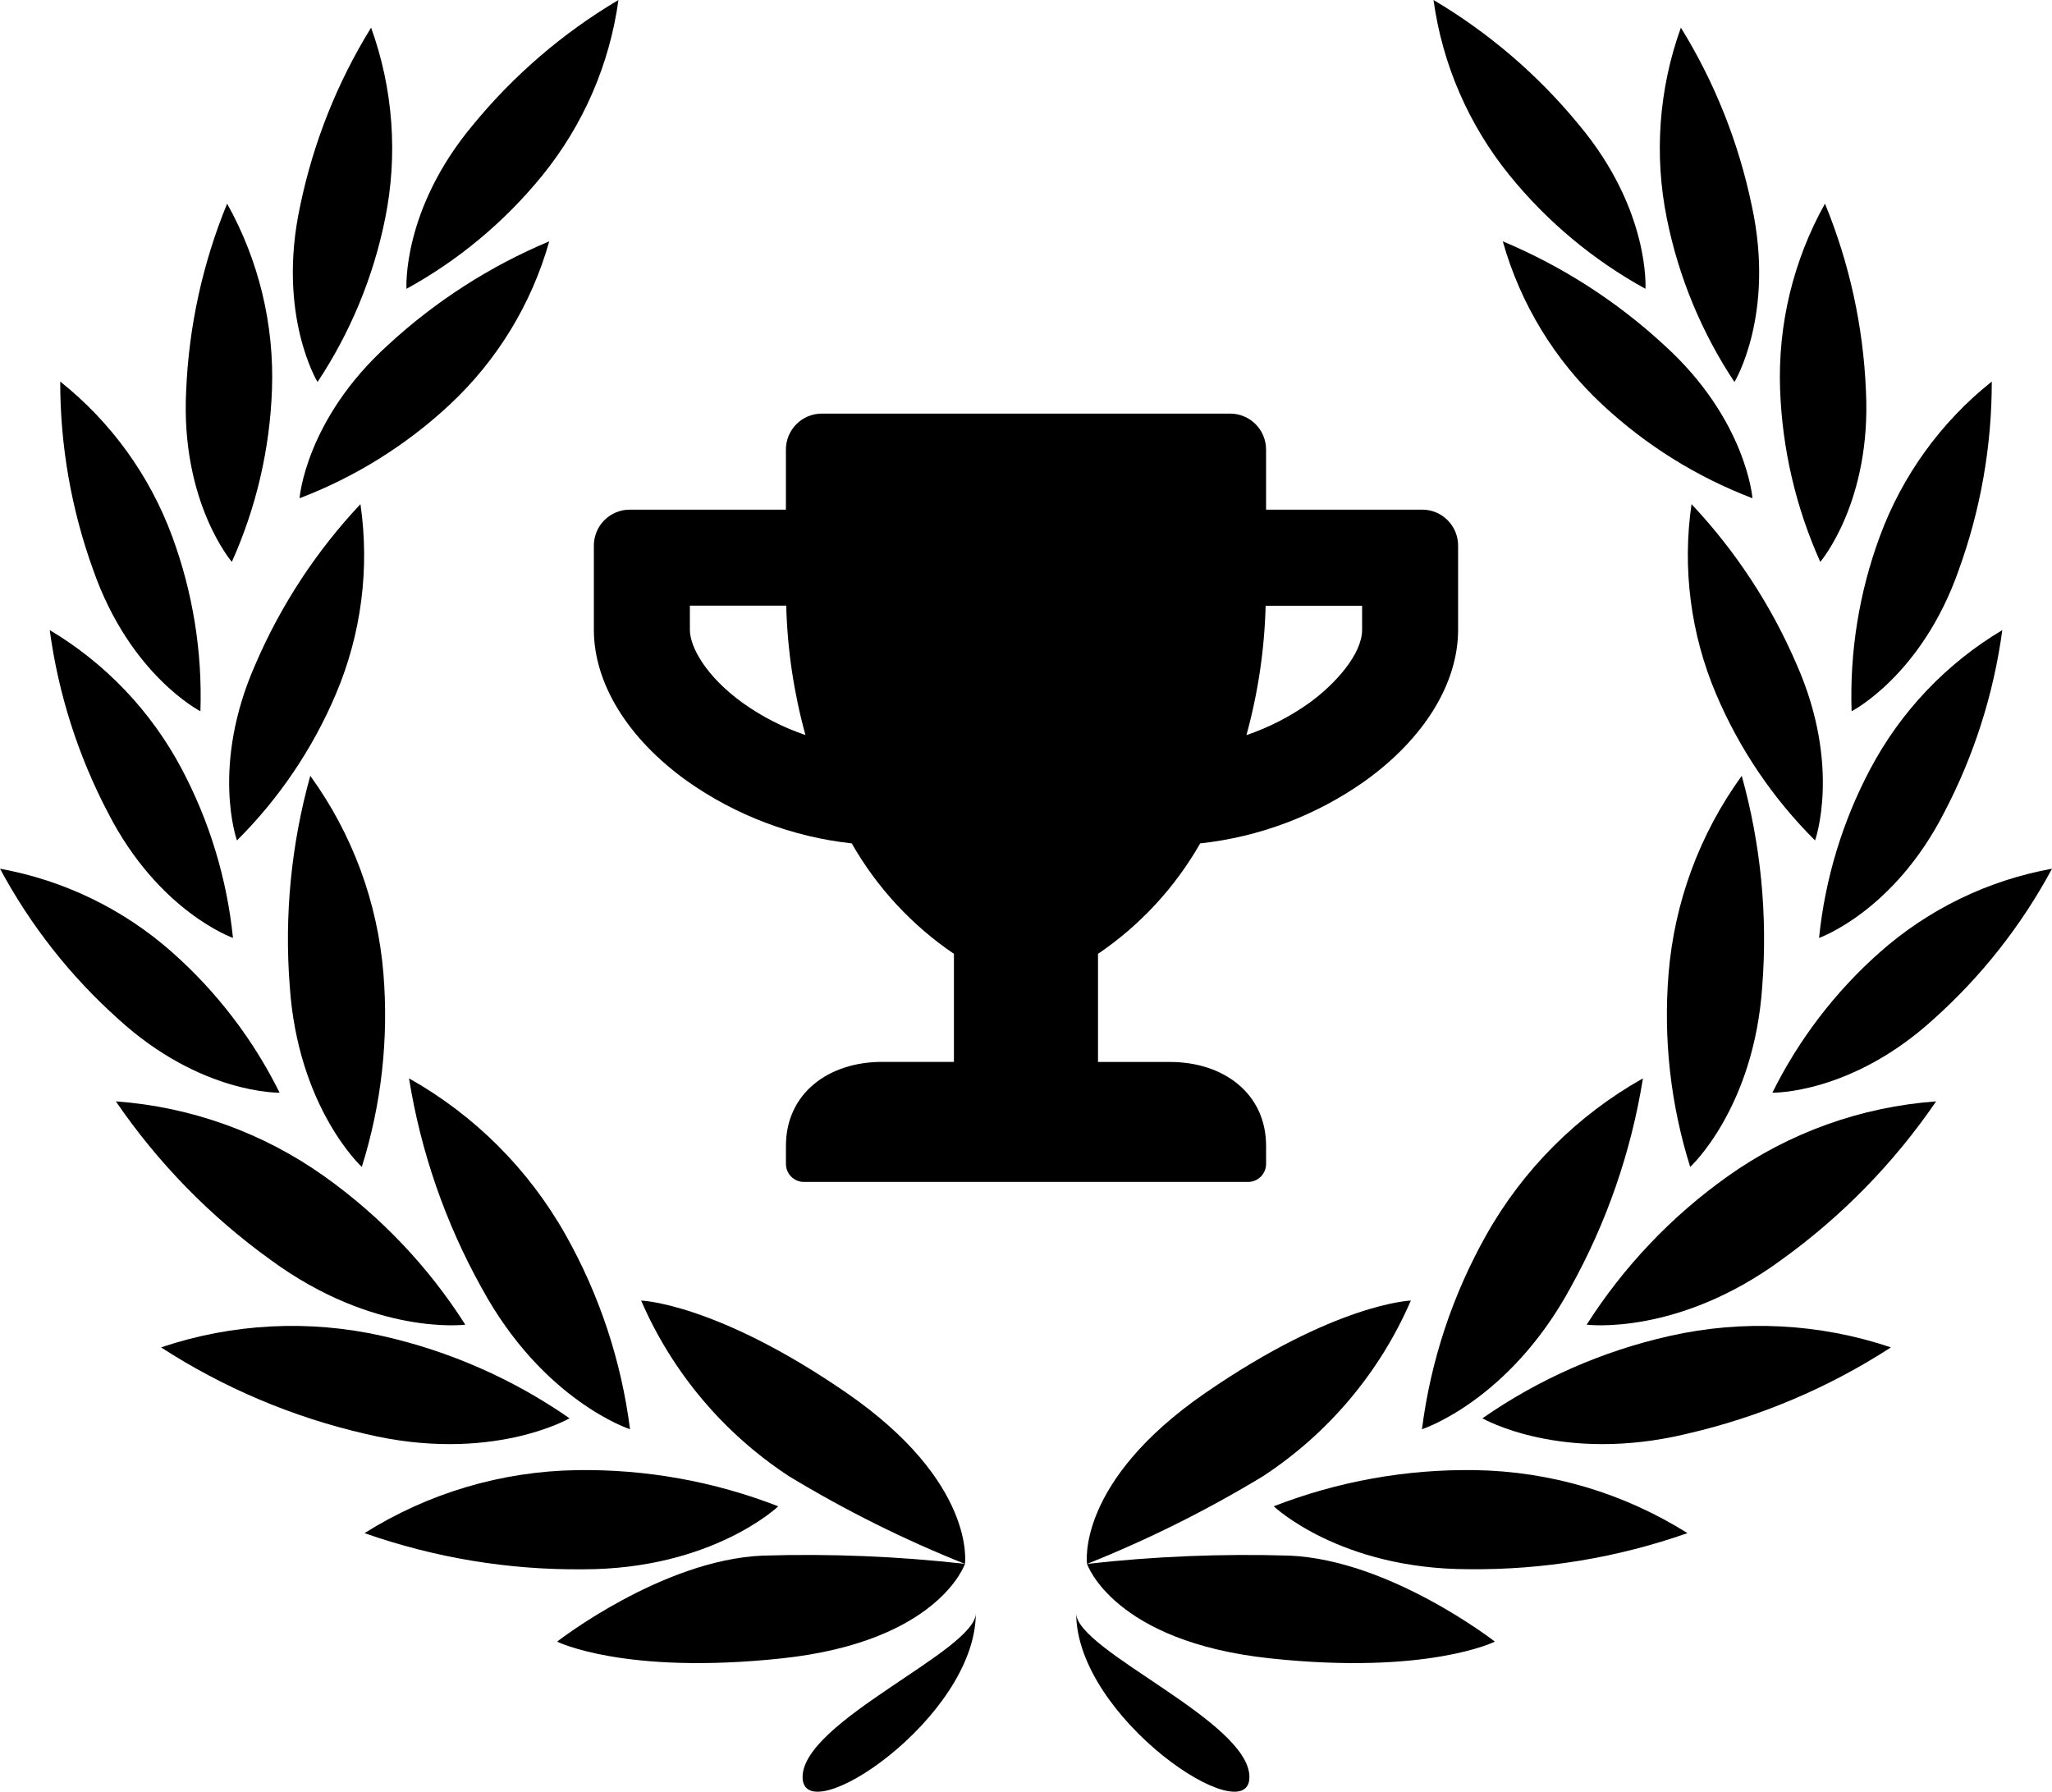
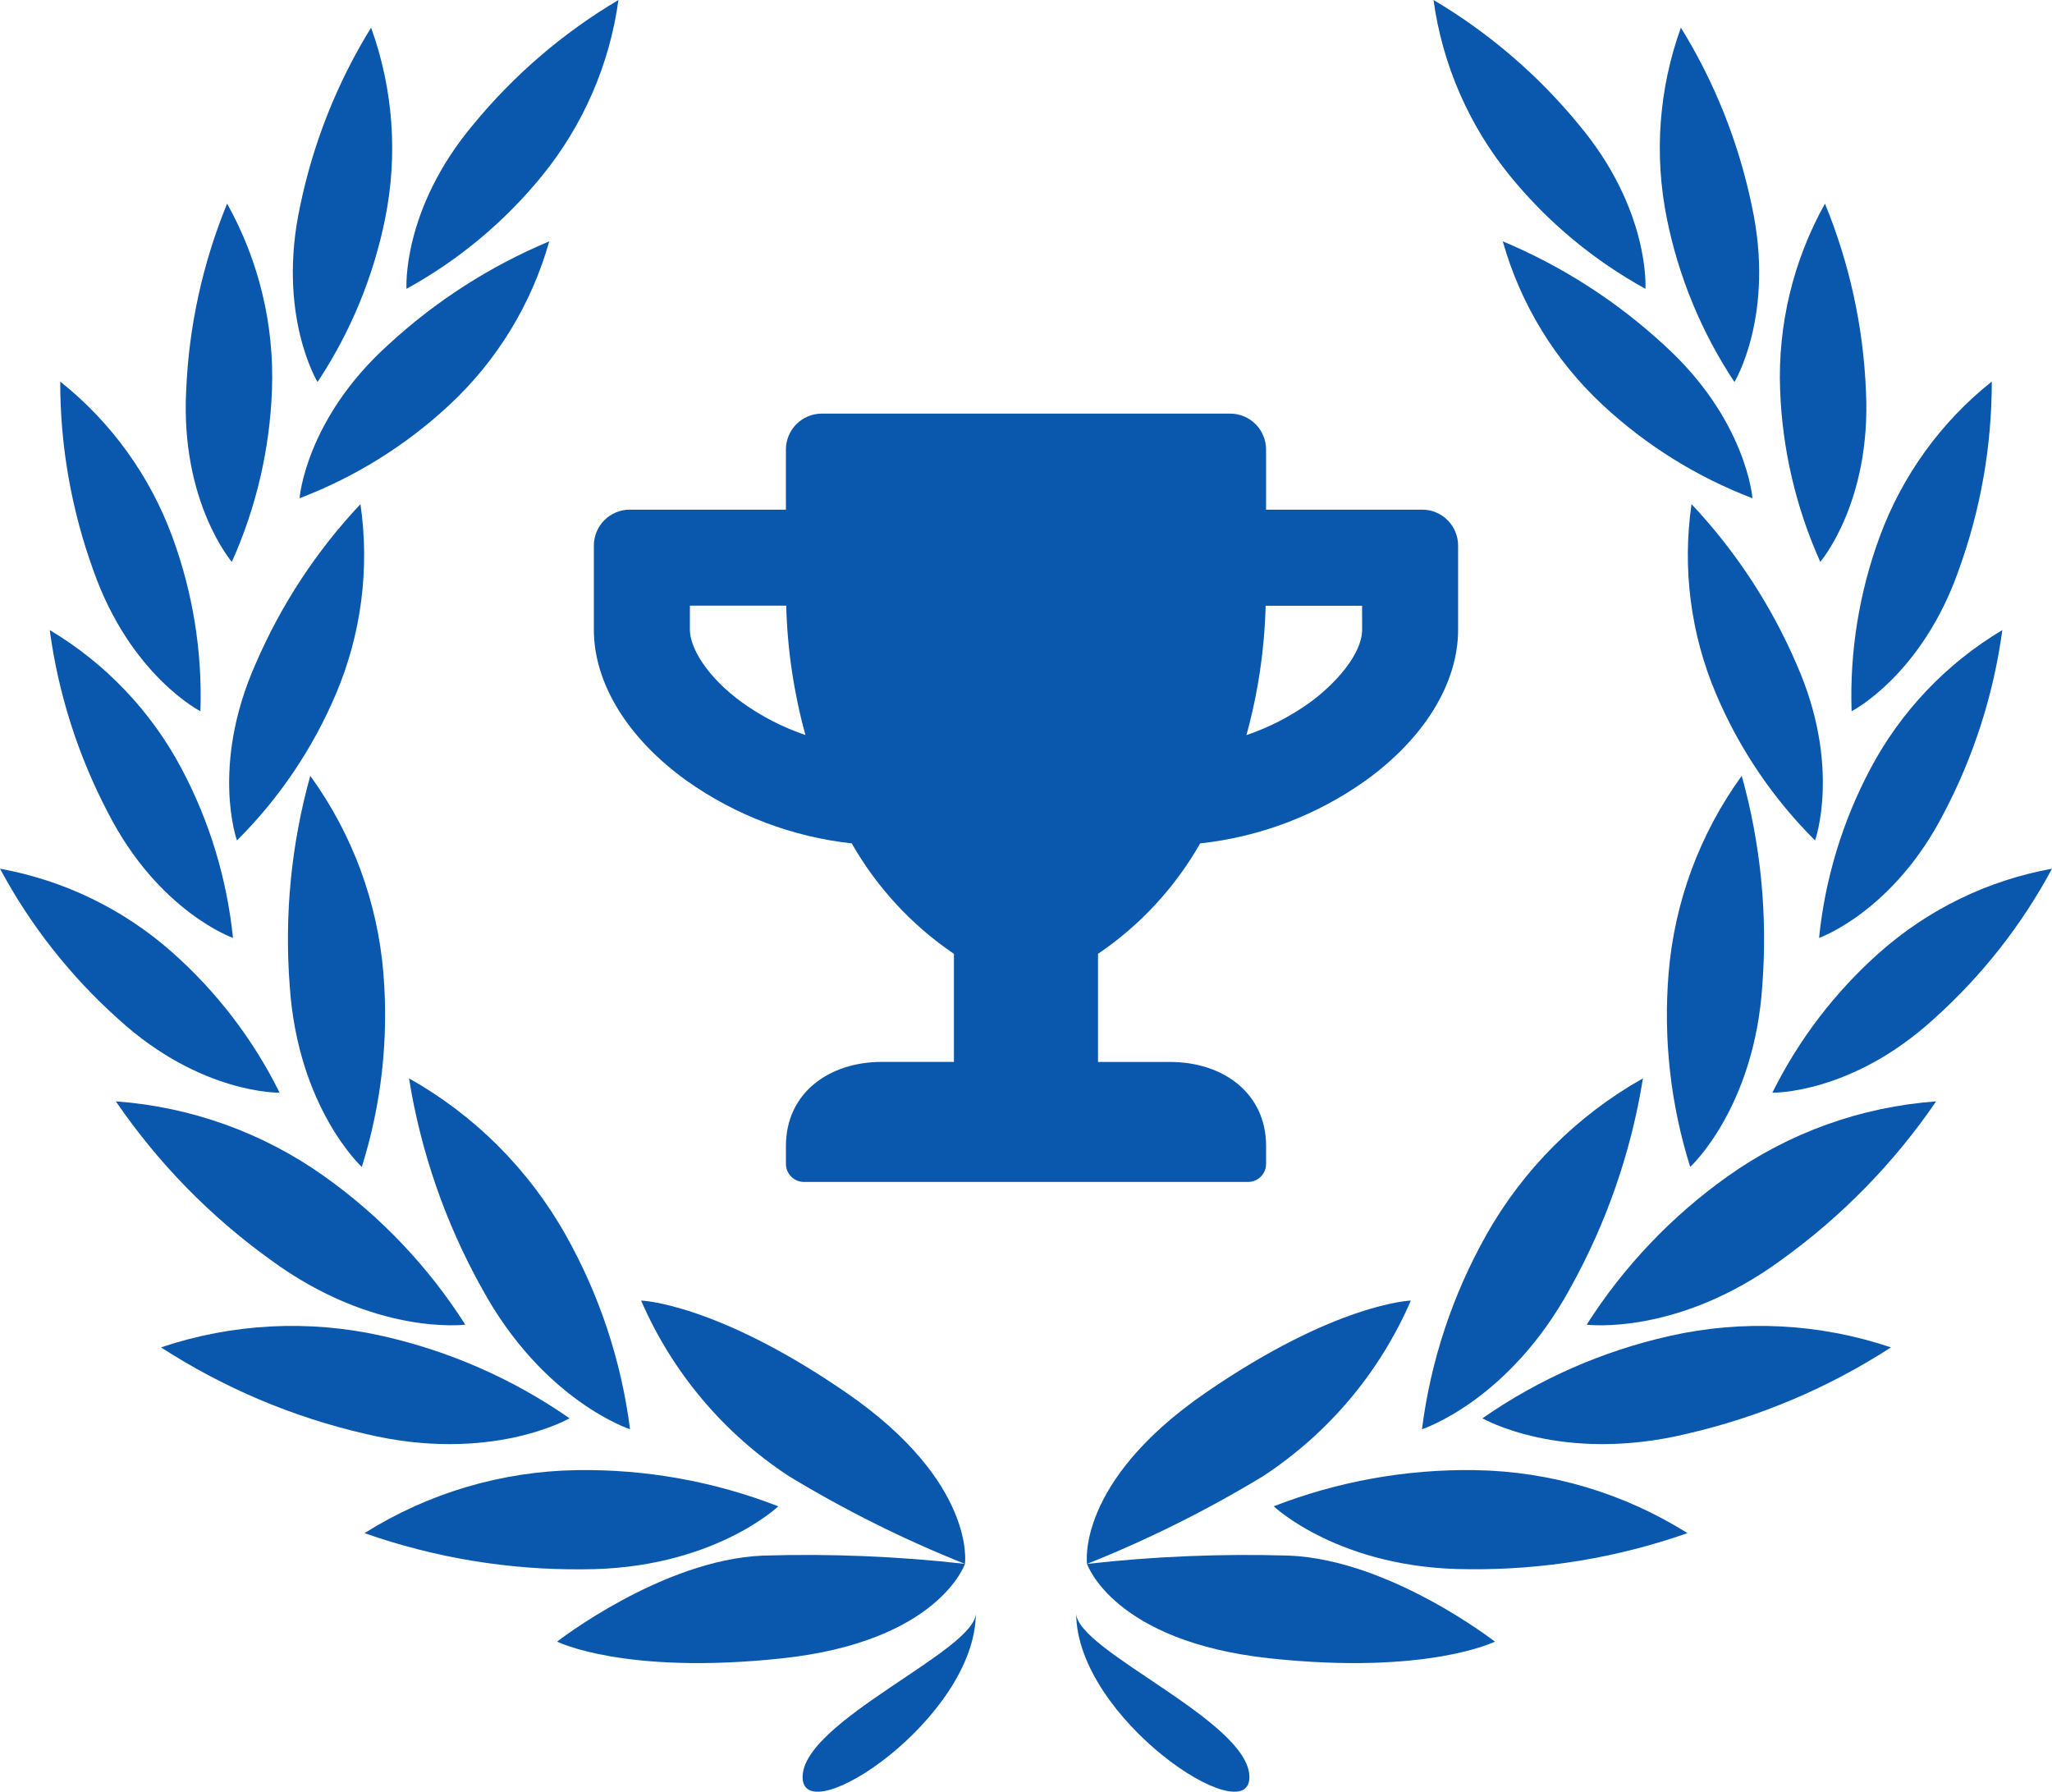
- <svg xmlns="http://www.w3.org/2000/svg" id="Group_460" data-name="Group 460" width="104.238" height="91.007" viewBox="0 0 104.238 91.007">
+ <svg xmlns="http://www.w3.org/2000/svg" id="Group_460" data-name="Group 460" width="104.238" height="91.007" viewBox="0 0 104.238 91.007" fill="#0A57AE">
  <g id="noun-laurel-wreath-14389" transform="translate(0 0)">
    <path id="Path_36" data-name="Path 36" d="M387.429,947.908s-1.325,3.949-9.318,4.8-11.4-.852-11.4-.852,5.328-4.154,10.444-4.369a72.116,72.116,0,0,1,10.276.419Z" transform="translate(-338.412 -868.473)" />
    <path id="Path_37" data-name="Path 37" d="M427.644,826.35s.6-4.131-6.018-8.691-10.431-4.686-10.431-4.686a20.326,20.326,0,0,0,7.515,8.925,60.563,60.563,0,0,0,8.934,4.451Z" transform="translate(-378.627 -746.914)" />
    <path id="Path_38" data-name="Path 38" d="M285.9,904.507a27.056,27.056,0,0,0-10.231-1.839,20.85,20.85,0,0,0-10.79,3.2,32.489,32.489,0,0,0,11.11,1.837c6.553,0,9.91-3.2,9.91-3.2Z" transform="translate(-246.362 -827.996)" />
    <path id="Path_39" data-name="Path 39" d="M299.633,713.274a27.068,27.068,0,0,0-3.268-9.866,20.849,20.849,0,0,0-7.959-7.956,32.469,32.469,0,0,0,3.687,10.64c3.128,5.758,7.54,7.182,7.54,7.182Z" transform="translate(-267.629 -640.679)" />
    <path id="Path_40" data-name="Path 40" d="M177.967,830.984a27.046,27.046,0,0,0-9.515-4.183,20.851,20.851,0,0,0-11.237.581,32.458,32.458,0,0,0,10.371,4.39c6.37,1.534,10.382-.788,10.382-.788Z" transform="translate(-149.035 -758.945)" />
    <path id="Path_41" data-name="Path 41" d="M151.084,718.966a27.077,27.077,0,0,0-7.161-7.534,20.857,20.857,0,0,0-10.589-3.807,32.507,32.507,0,0,0,7.868,8.056c5.284,3.878,9.881,3.286,9.881,3.286Z" transform="translate(-127.448 -651.683)" />
    <path id="Path_42" data-name="Path 42" d="M228.253,555.319a25.73,25.73,0,0,0,1.1-9.828,19.847,19.847,0,0,0-3.715-10.042,30.878,30.878,0,0,0-1.045,10.664c.415,6.219,3.661,9.2,3.661,9.2Z" transform="translate(-209.876 -496.042)" />
    <path id="Path_43" data-name="Path 43" d="M86.245,595.941a23.389,23.389,0,0,0-5.456-7.131,18.019,18.019,0,0,0-8.746-4.245,28.037,28.037,0,0,0,6.018,7.644C82.24,596.025,86.245,595.941,86.245,595.941Z" transform="translate(-72.042 -540.44)" />
    <path id="Path_44" data-name="Path 44" d="M107.641,473.978a23.389,23.389,0,0,0-2.609-8.593,18.023,18.023,0,0,0-6.7-7.043,28.07,28.07,0,0,0,2.955,9.268c2.577,5.043,6.355,6.368,6.355,6.368Z" transform="translate(-95.806 -426.338)" />
    <path id="Path_45" data-name="Path 45" d="M110.977,343.634a23.386,23.386,0,0,0-1.429-8.865,18.026,18.026,0,0,0-5.693-7.881,28.054,28.054,0,0,0,1.68,9.581c1.875,5.344,5.441,7.165,5.441,7.165Z" transform="translate(-100.796 -307.508)" />
    <path id="Path_46" data-name="Path 46" d="M172.63,250.979a23.388,23.388,0,0,0,2.039-8.745,18.014,18.014,0,0,0-2.279-9.45,28.04,28.04,0,0,0-2.08,9.5C170.019,247.942,172.63,250.979,172.63,250.979Z" transform="translate(-160.853 -222.44)" />
    <path id="Path_47" data-name="Path 47" d="M228.23,157.8a23.391,23.391,0,0,0,3.434-8.3,18.025,18.025,0,0,0-.713-9.7,28.027,28.027,0,0,0-3.6,9.039c-1.205,5.532.876,8.954.876,8.954Z" transform="translate(-212.1 -138.396)" />
    <path id="Path_48" data-name="Path 48" d="M193.646,408.809a23.351,23.351,0,0,0,5.028-7.44,18.031,18.031,0,0,0,1.246-9.642,28.034,28.034,0,0,0-5.335,8.134c-2.291,5.178-.938,8.948-.938,8.948Z" transform="translate(-181.61 -366.12)" />
    <path id="Path_49" data-name="Path 49" d="M230.5,265.779a23.387,23.387,0,0,0,7.622-4.749,18.024,18.024,0,0,0,5.062-8.3A28.034,28.034,0,0,0,235,257.989C230.8,261.786,230.5,265.779,230.5,265.779Z" transform="translate(-215.283 -240.472)" />
    <path id="Path_50" data-name="Path 50" d="M287.035,139.741a23.41,23.41,0,0,0,6.895-5.752,18.023,18.023,0,0,0,3.872-8.918,28.035,28.035,0,0,0-7.383,6.335c-3.636,4.338-3.384,8.336-3.384,8.336Z" transform="translate(-266.386 -125.071)" />
    <path id="Path_51" data-name="Path 51" d="M505.417,978.3c0,5.348-8.8,11.167-8.8,8.326S505.417,980.2,505.417,978.3Z" transform="translate(-455.847 -896.365)" />
    <path id="Path_52" data-name="Path 52" d="M641.32,978.3c0,5.348,8.8,11.167,8.8,8.326S641.32,980.2,641.32,978.3Z" transform="translate(-586.652 -896.365)" />
    <path id="Path_53" data-name="Path 53" d="M647.07,947.908s1.325,3.949,9.318,4.8,11.4-.852,11.4-.852-5.328-4.154-10.444-4.369A72.116,72.116,0,0,0,647.07,947.908Z" transform="translate(-591.85 -868.473)" />
    <path id="Path_54" data-name="Path 54" d="M646.936,826.35s-.6-4.131,6.018-8.691,10.431-4.686,10.431-4.686a20.317,20.317,0,0,1-7.515,8.925,60.6,60.6,0,0,1-8.934,4.451Z" transform="translate(-591.716 -746.914)" />
    <path id="Path_55" data-name="Path 55" d="M745.77,904.507A27.058,27.058,0,0,1,756,902.668a20.856,20.856,0,0,1,10.792,3.2A32.5,32.5,0,0,1,755.68,907.7c-6.554,0-9.91-3.2-9.91-3.2Z" transform="translate(-681.072 -827.996)" />
    <path id="Path_56" data-name="Path 56" d="M824.23,713.274a27.078,27.078,0,0,1,3.267-9.866,20.849,20.849,0,0,1,7.959-7.956,32.492,32.492,0,0,1-3.685,10.64c-3.13,5.758-7.541,7.182-7.541,7.182Z" transform="translate(-751.997 -640.679)" />
    <path id="Path_57" data-name="Path 57" d="M856.226,830.984a27.034,27.034,0,0,1,9.515-4.183,20.851,20.851,0,0,1,11.237.581,32.457,32.457,0,0,1-10.37,4.39c-6.371,1.534-10.383-.788-10.383-.788Z" transform="translate(-780.921 -758.945)" />
    <path id="Path_58" data-name="Path 58" d="M911.378,718.966a27.1,27.1,0,0,1,7.161-7.534,20.862,20.862,0,0,1,10.59-3.807,32.473,32.473,0,0,1-7.869,8.056c-5.283,3.878-9.882,3.286-9.882,3.286Z" transform="translate(-830.777 -651.683)" />
    <path id="Path_59" data-name="Path 59" d="M955.172,555.319a25.743,25.743,0,0,1-1.1-9.828,19.855,19.855,0,0,1,3.716-10.042,30.863,30.863,0,0,1,1.044,10.664c-.413,6.219-3.66,9.2-3.66,9.2Z" transform="translate(-869.311 -496.042)" />
    <path id="Path_60" data-name="Path 60" d="M1009.6,595.941a23.388,23.388,0,0,1,5.456-7.131,18.021,18.021,0,0,1,8.748-4.245,28.085,28.085,0,0,1-6.019,7.644C1013.6,596.025,1009.6,595.941,1009.6,595.941Z" transform="translate(-919.566 -540.44)" />
    <path id="Path_61" data-name="Path 61" d="M1034.3,473.978a23.363,23.363,0,0,1,2.609-8.593,18.032,18.032,0,0,1,6.7-7.043,28.046,28.046,0,0,1-2.954,9.268C1038.08,472.653,1034.3,473.978,1034.3,473.978Z" transform="translate(-941.895 -426.338)" />
    <path id="Path_62" data-name="Path 62" d="M1051.264,343.634a23.37,23.37,0,0,1,1.428-8.865,18.015,18.015,0,0,1,5.693-7.881,28.007,28.007,0,0,1-1.681,9.581c-1.874,5.344-5.439,7.165-5.439,7.165Z" transform="translate(-957.206 -307.508)" />
    <path id="Path_63" data-name="Path 63" d="M1015.5,250.979a23.405,23.405,0,0,1-2.041-8.745,18.026,18.026,0,0,1,2.279-9.45,28.021,28.021,0,0,1,2.081,9.5C1018.106,247.942,1015.5,250.979,1015.5,250.979Z" transform="translate(-923.033 -222.44)" />
    <path id="Path_64" data-name="Path 64" d="M953.758,157.8a23.373,23.373,0,0,1-3.433-8.3,18.034,18.034,0,0,1,.712-9.7,28.055,28.055,0,0,1,3.6,9.039c1.208,5.532-.876,8.954-.876,8.954Z" transform="translate(-865.651 -138.396)" />
    <path id="Path_65" data-name="Path 65" d="M971.346,408.809a23.333,23.333,0,0,1-5.03-7.44,18.031,18.031,0,0,1-1.246-9.642,28.047,28.047,0,0,1,5.336,8.134c2.29,5.178.939,8.948.939,8.948Z" transform="translate(-879.143 -366.12)" />
    <path id="Path_66" data-name="Path 66" d="M879.662,265.779a23.375,23.375,0,0,1-7.62-4.749,18,18,0,0,1-5.063-8.3,28.062,28.062,0,0,1,8.185,5.258C879.362,261.786,879.662,265.779,879.662,265.779Z" transform="translate(-790.64 -240.472)" />
    <path id="Path_67" data-name="Path 67" d="M841.11,139.741a23.412,23.412,0,0,1-6.894-5.752,18.032,18.032,0,0,1-3.873-8.918,28.011,28.011,0,0,1,7.384,6.335c3.637,4.338,3.382,8.336,3.382,8.336Z" transform="translate(-757.523 -125.071)" />
  </g>
  <path id="Icon_awesome-trophy" data-name="Icon awesome-trophy" d="M42.074,4.878H34.147V1.829A1.825,1.825,0,0,0,32.318,0H11.586A1.825,1.825,0,0,0,9.756,1.829V4.878H1.829A1.825,1.825,0,0,0,0,6.707v4.268c0,2.721,1.715,5.518,4.718,7.675A17.857,17.857,0,0,0,13.1,21.83a16.86,16.86,0,0,0,5.191,5.61v5.488H14.635c-2.691,0-4.878,1.578-4.878,4.268v.915a.917.917,0,0,0,.915.915H33.233a.917.917,0,0,0,.915-.915V37.2c0-2.691-2.188-4.268-4.878-4.268H25.61V27.44A16.86,16.86,0,0,0,30.8,21.83a17.8,17.8,0,0,0,8.384-3.178c3-2.157,4.718-4.954,4.718-7.675V6.707A1.825,1.825,0,0,0,42.074,4.878ZM7.569,14.7c-1.86-1.341-2.691-2.835-2.691-3.72V9.756H9.772a27.376,27.376,0,0,0,.976,6.57A12.283,12.283,0,0,1,7.569,14.7Zm31.457-3.72c0,1.227-1.349,2.752-2.691,3.72a12.331,12.331,0,0,1-3.186,1.631,27.376,27.376,0,0,0,.976-6.57h4.9Z" transform="translate(30.167 21.008)" />
</svg>
